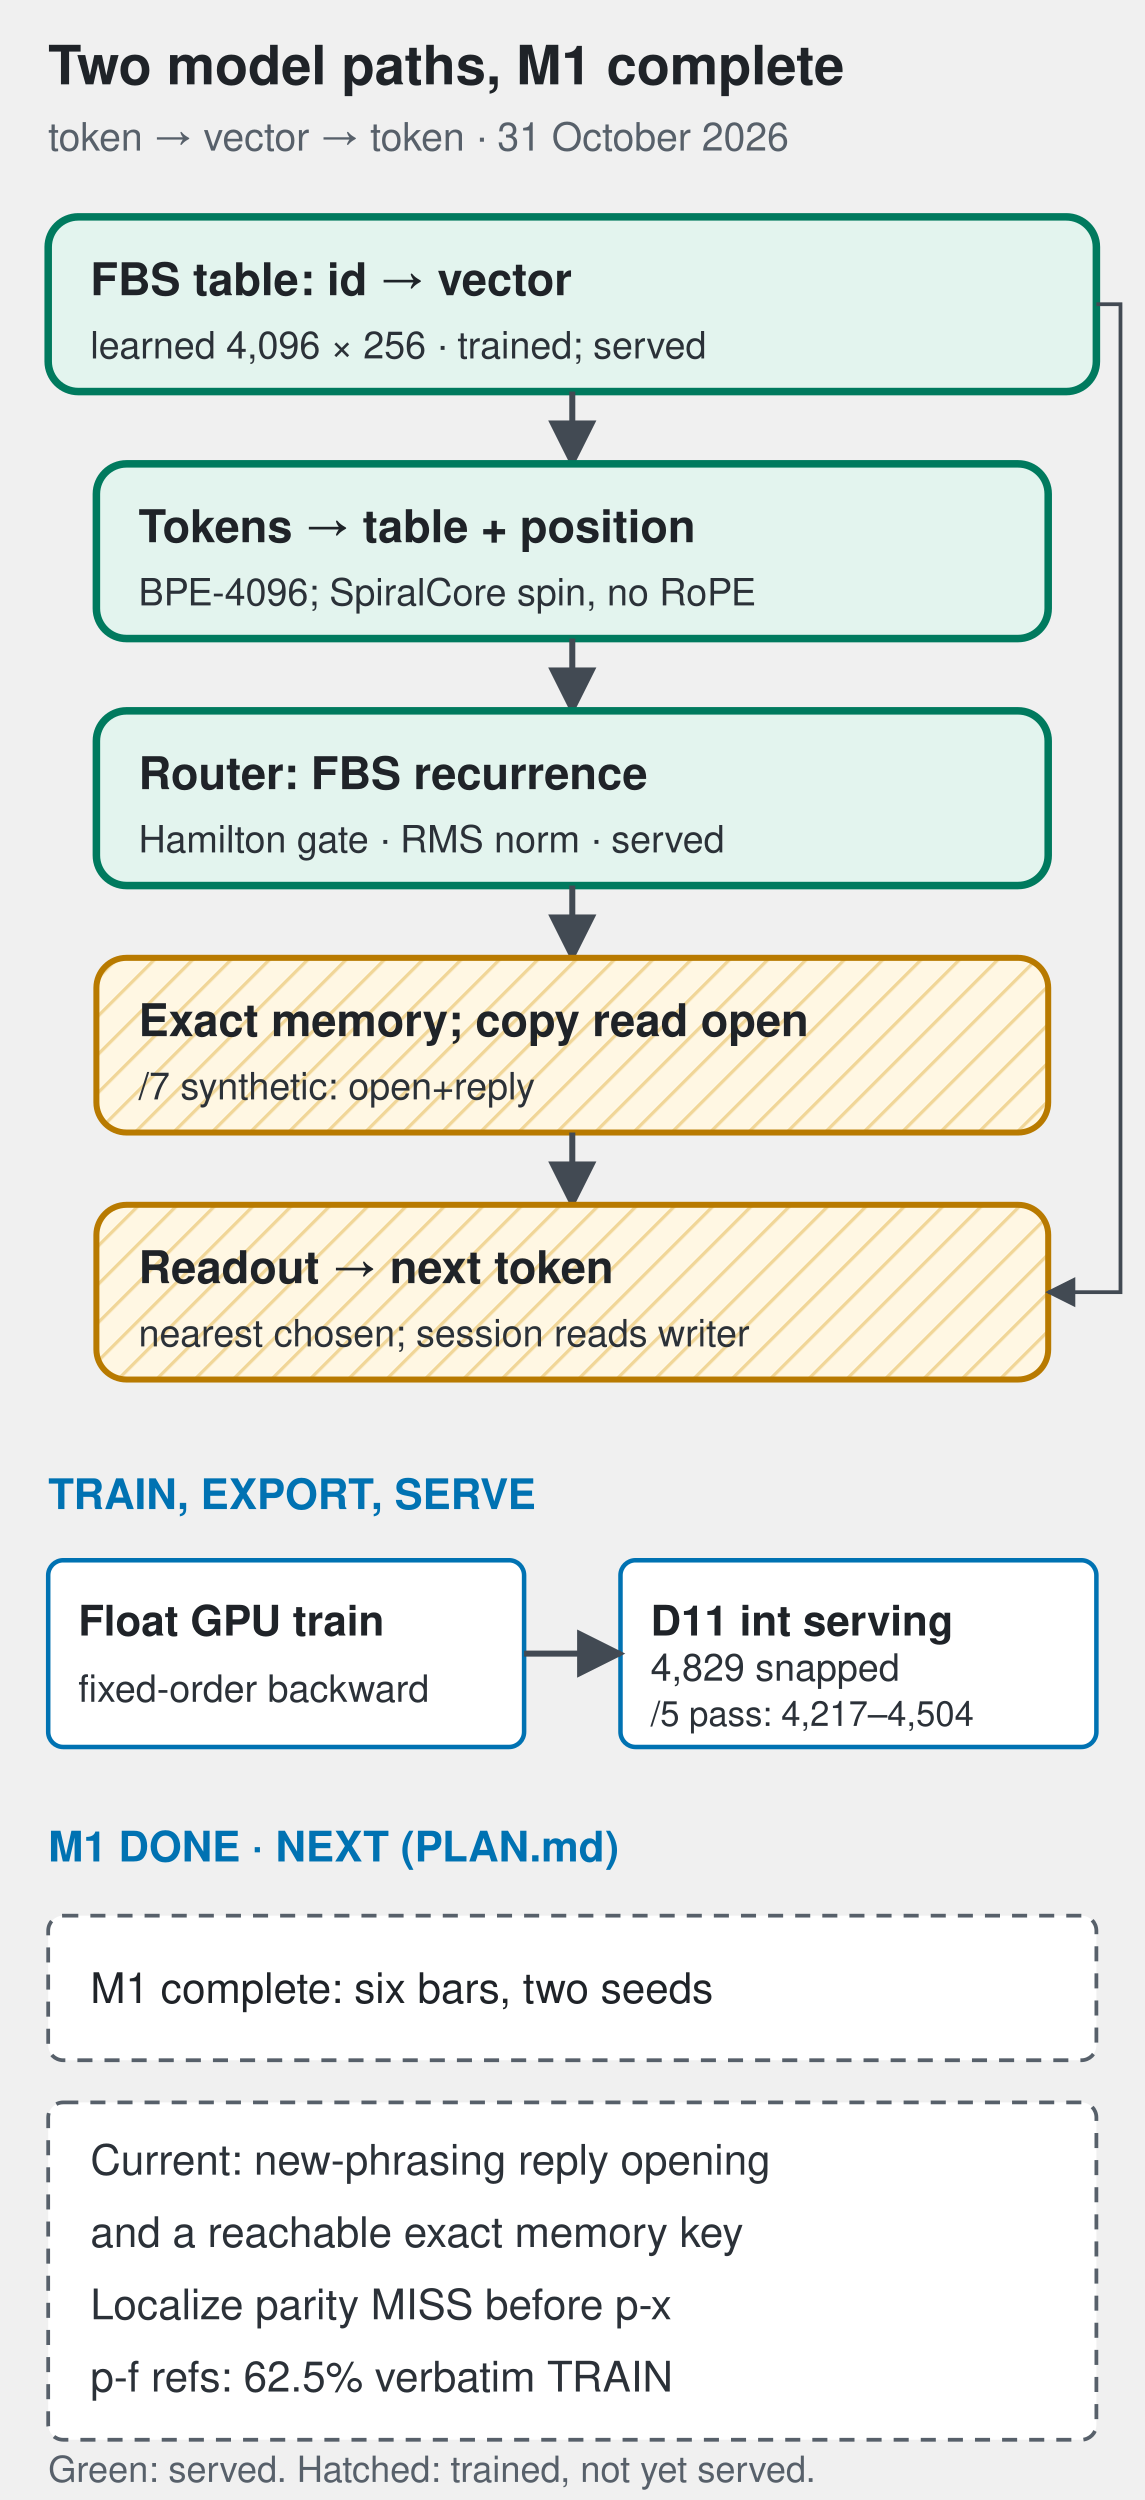
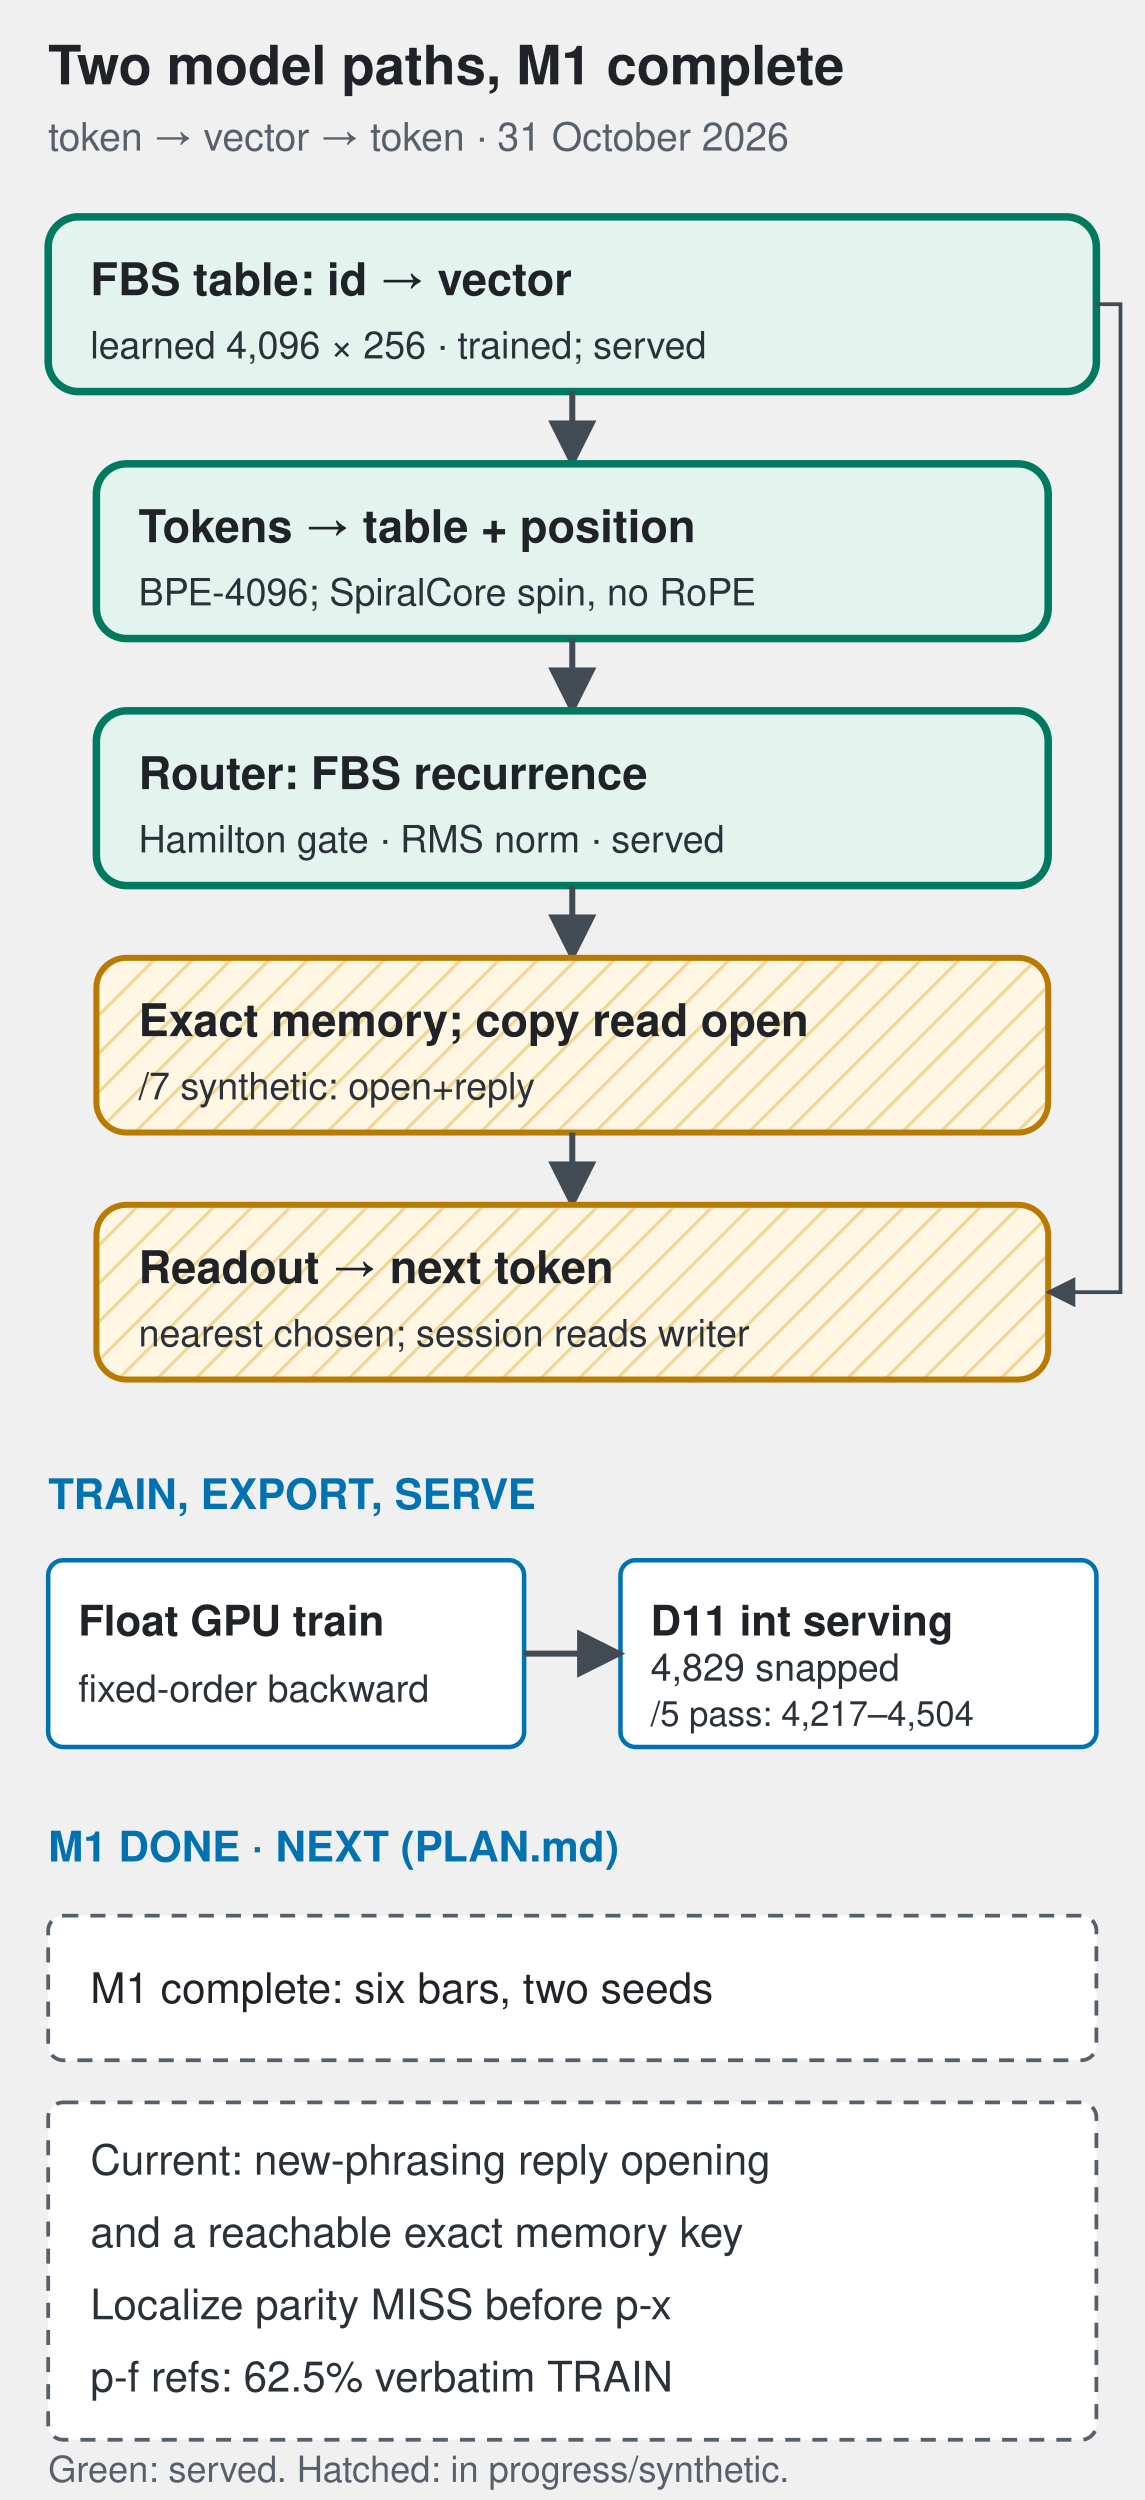
<svg xmlns="http://www.w3.org/2000/svg" viewBox="0 0 380 830" width="380" height="830" role="img" aria-labelledby="t d" font-family="-apple-system, BlinkMacSystemFont, 'Segoe UI', Helvetica, Arial, sans-serif">
  <defs>
    <marker id="ah" viewBox="0 0 10 10" refX="9" refY="5" markerWidth="8" markerHeight="8" orient="auto-start-reverse">
      <path d="M0,0 L10,5 L0,10 z" fill="#424A53" />
    </marker>
    <pattern id="hP" width="9" height="9" patternUnits="userSpaceOnUse" patternTransform="rotate(45)">
      <rect width="9" height="9" fill="#FFF7E3" />
      <line x1="0" y1="0" x2="0" y2="9" stroke="#F1D79A" stroke-width="2.2" />
    </pattern>
    <pattern id="hF" width="8" height="8" patternUnits="userSpaceOnUse">
      <rect width="8" height="8" fill="#F0F2F4" />
      <path d="M0,0 L8,8 M8,0 L0,8" stroke="#D3D8DD" stroke-width="1" />
    </pattern>
  </defs>
  <text x="16" y="28" font-size="18" font-weight="700" fill="#1F2328" text-anchor="start">Two model paths, M1 complete</text>
  <text x="16" y="50" font-size="13" font-weight="400" fill="#57606A" text-anchor="start">token → vector → token · 31 October 2026</text>
  <rect x="16" y="72" width="348" height="58" rx="10" fill="#E3F4EE" stroke="#007A5E" stroke-width="2.5" />
  <text x="30" y="98" font-size="15" font-weight="700" fill="#1F2328" text-anchor="start">FBS table: id → vector</text>
  <text x="30" y="119" font-size="12.5" font-weight="400" fill="#2B3138" text-anchor="start">learned 4,096 × 256 · trained; served</text>
  <path d="M190,130 L190,154" fill="none" stroke="#424A53" stroke-width="2" marker-end="url(#ah)" />
  <rect x="32" y="154" width="316" height="58" rx="10" fill="#E3F4EE" stroke="#007A5E" stroke-width="2.5" />
  <text x="46" y="180" font-size="15" font-weight="700" fill="#1F2328" text-anchor="start">Tokens → table + position</text>
  <text x="46" y="201" font-size="12.5" font-weight="400" fill="#2B3138" text-anchor="start">BPE-4096; SpiralCore spin, no RoPE</text>
  <path d="M190,212 L190,236" fill="none" stroke="#424A53" stroke-width="2" marker-end="url(#ah)" />
  <rect x="32" y="236" width="316" height="58" rx="10" fill="#E3F4EE" stroke="#007A5E" stroke-width="2.5" />
  <text x="46" y="262" font-size="15" font-weight="700" fill="#1F2328" text-anchor="start">Router: FBS recurrence</text>
  <text x="46" y="283" font-size="12.5" font-weight="400" fill="#2B3138" text-anchor="start">Hamilton gate · RMS norm · served</text>
  <path d="M190,294 L190,318" fill="none" stroke="#424A53" stroke-width="2" marker-end="url(#ah)" />
  <rect x="32" y="318" width="316" height="58" rx="10" fill="url(#hP)" stroke="#B87A00" stroke-width="2" />
  <text x="46" y="344" font-size="15" font-weight="700" fill="#1F2328" text-anchor="start">Exact memory; copy read open</text>
  <text x="46" y="365" font-size="12.5" font-weight="400" fill="#2B3138" text-anchor="start">/7 synthetic: open+reply</text>
  <path d="M190,376 L190,400" fill="none" stroke="#424A53" stroke-width="2" marker-end="url(#ah)" />
  <rect x="32" y="400" width="316" height="58" rx="10" fill="url(#hP)" stroke="#B87A00" stroke-width="2" />
  <text x="46" y="426" font-size="15" font-weight="700" fill="#1F2328" text-anchor="start">Readout → next token</text>
  <text x="46" y="447" font-size="12.5" font-weight="400" fill="#2B3138" text-anchor="start">nearest chosen; session reads writer</text>
  <path d="M364,101 H372 V429 H348" fill="none" stroke="#424A53" stroke-width="1.25" marker-end="url(#ah)" />
  <text x="16" y="501" font-size="14" font-weight="700" fill="#0072B2" text-anchor="start">TRAIN, EXPORT, SERVE</text>
  <rect x="16" y="518" width="158" height="62" rx="5" fill="#FFFFFF" stroke="#0072B2" stroke-width="1.5" />
  <text x="26" y="543" font-size="14" font-weight="700" fill="#1F2328" text-anchor="start">Float GPU train</text>
  <text x="26" y="565" font-size="12.5" font-weight="400" fill="#2B3138" text-anchor="start">fixed-order backward</text>
  <rect x="206" y="518" width="158" height="62" rx="5" fill="#FFFFFF" stroke="#0072B2" stroke-width="1.5" />
  <text x="216" y="543" font-size="14" font-weight="700" fill="#1F2328" text-anchor="start">D11 int serving</text>
  <text x="216" y="558" font-size="12.5" font-weight="400" fill="#2B3138" text-anchor="start">4,829 snapped</text>
  <text x="216" y="573" font-size="11.5" font-weight="400" fill="#2B3138" text-anchor="start">/5 pass: 4,217–4,504</text>
  <path d="M174,549 L206,549" fill="none" stroke="#424A53" stroke-width="2" marker-end="url(#ah)" />
  <text x="16" y="618" font-size="14" font-weight="700" fill="#0072B2" text-anchor="start">M1 DONE · NEXT (PLAN.md)</text>
  <rect x="16" y="636" width="348" height="48" rx="5" fill="#FFFFFF" stroke="#57606A" stroke-width="1.25" stroke-dasharray="5 4" />
  <text x="30" y="665" font-size="14" font-weight="400" fill="#1F2328" text-anchor="start">M1 complete: six bars, two seeds</text>
  <rect x="16" y="698" width="348" height="112" rx="5" fill="#FFFFFF" stroke="#57606A" stroke-width="1.25" stroke-dasharray="5 4" />
  <text x="30" y="722" font-size="14" font-weight="400" fill="#2B3138" text-anchor="start">Current: new-phrasing reply opening</text>
  <text x="30" y="746" font-size="14" font-weight="400" fill="#2B3138" text-anchor="start">and a reachable exact memory key</text>
  <text x="30" y="770" font-size="14" font-weight="400" fill="#2B3138" text-anchor="start">Localize parity MISS before p-x</text>
  <text x="30" y="794" font-size="14" font-weight="400" fill="#2B3138" text-anchor="start">p-f refs: 62.5% verbatim TRAIN</text>
-   <text x="16" y="824" font-size="12" font-weight="400" fill="#57606A" text-anchor="start">Green: served. Hatched: trained, not yet served.</text>
+   <text x="16" y="824" font-size="12" font-weight="400" fill="#57606A" text-anchor="start">Green: served. Hatched: in progress/synthetic.</text>
</svg>
